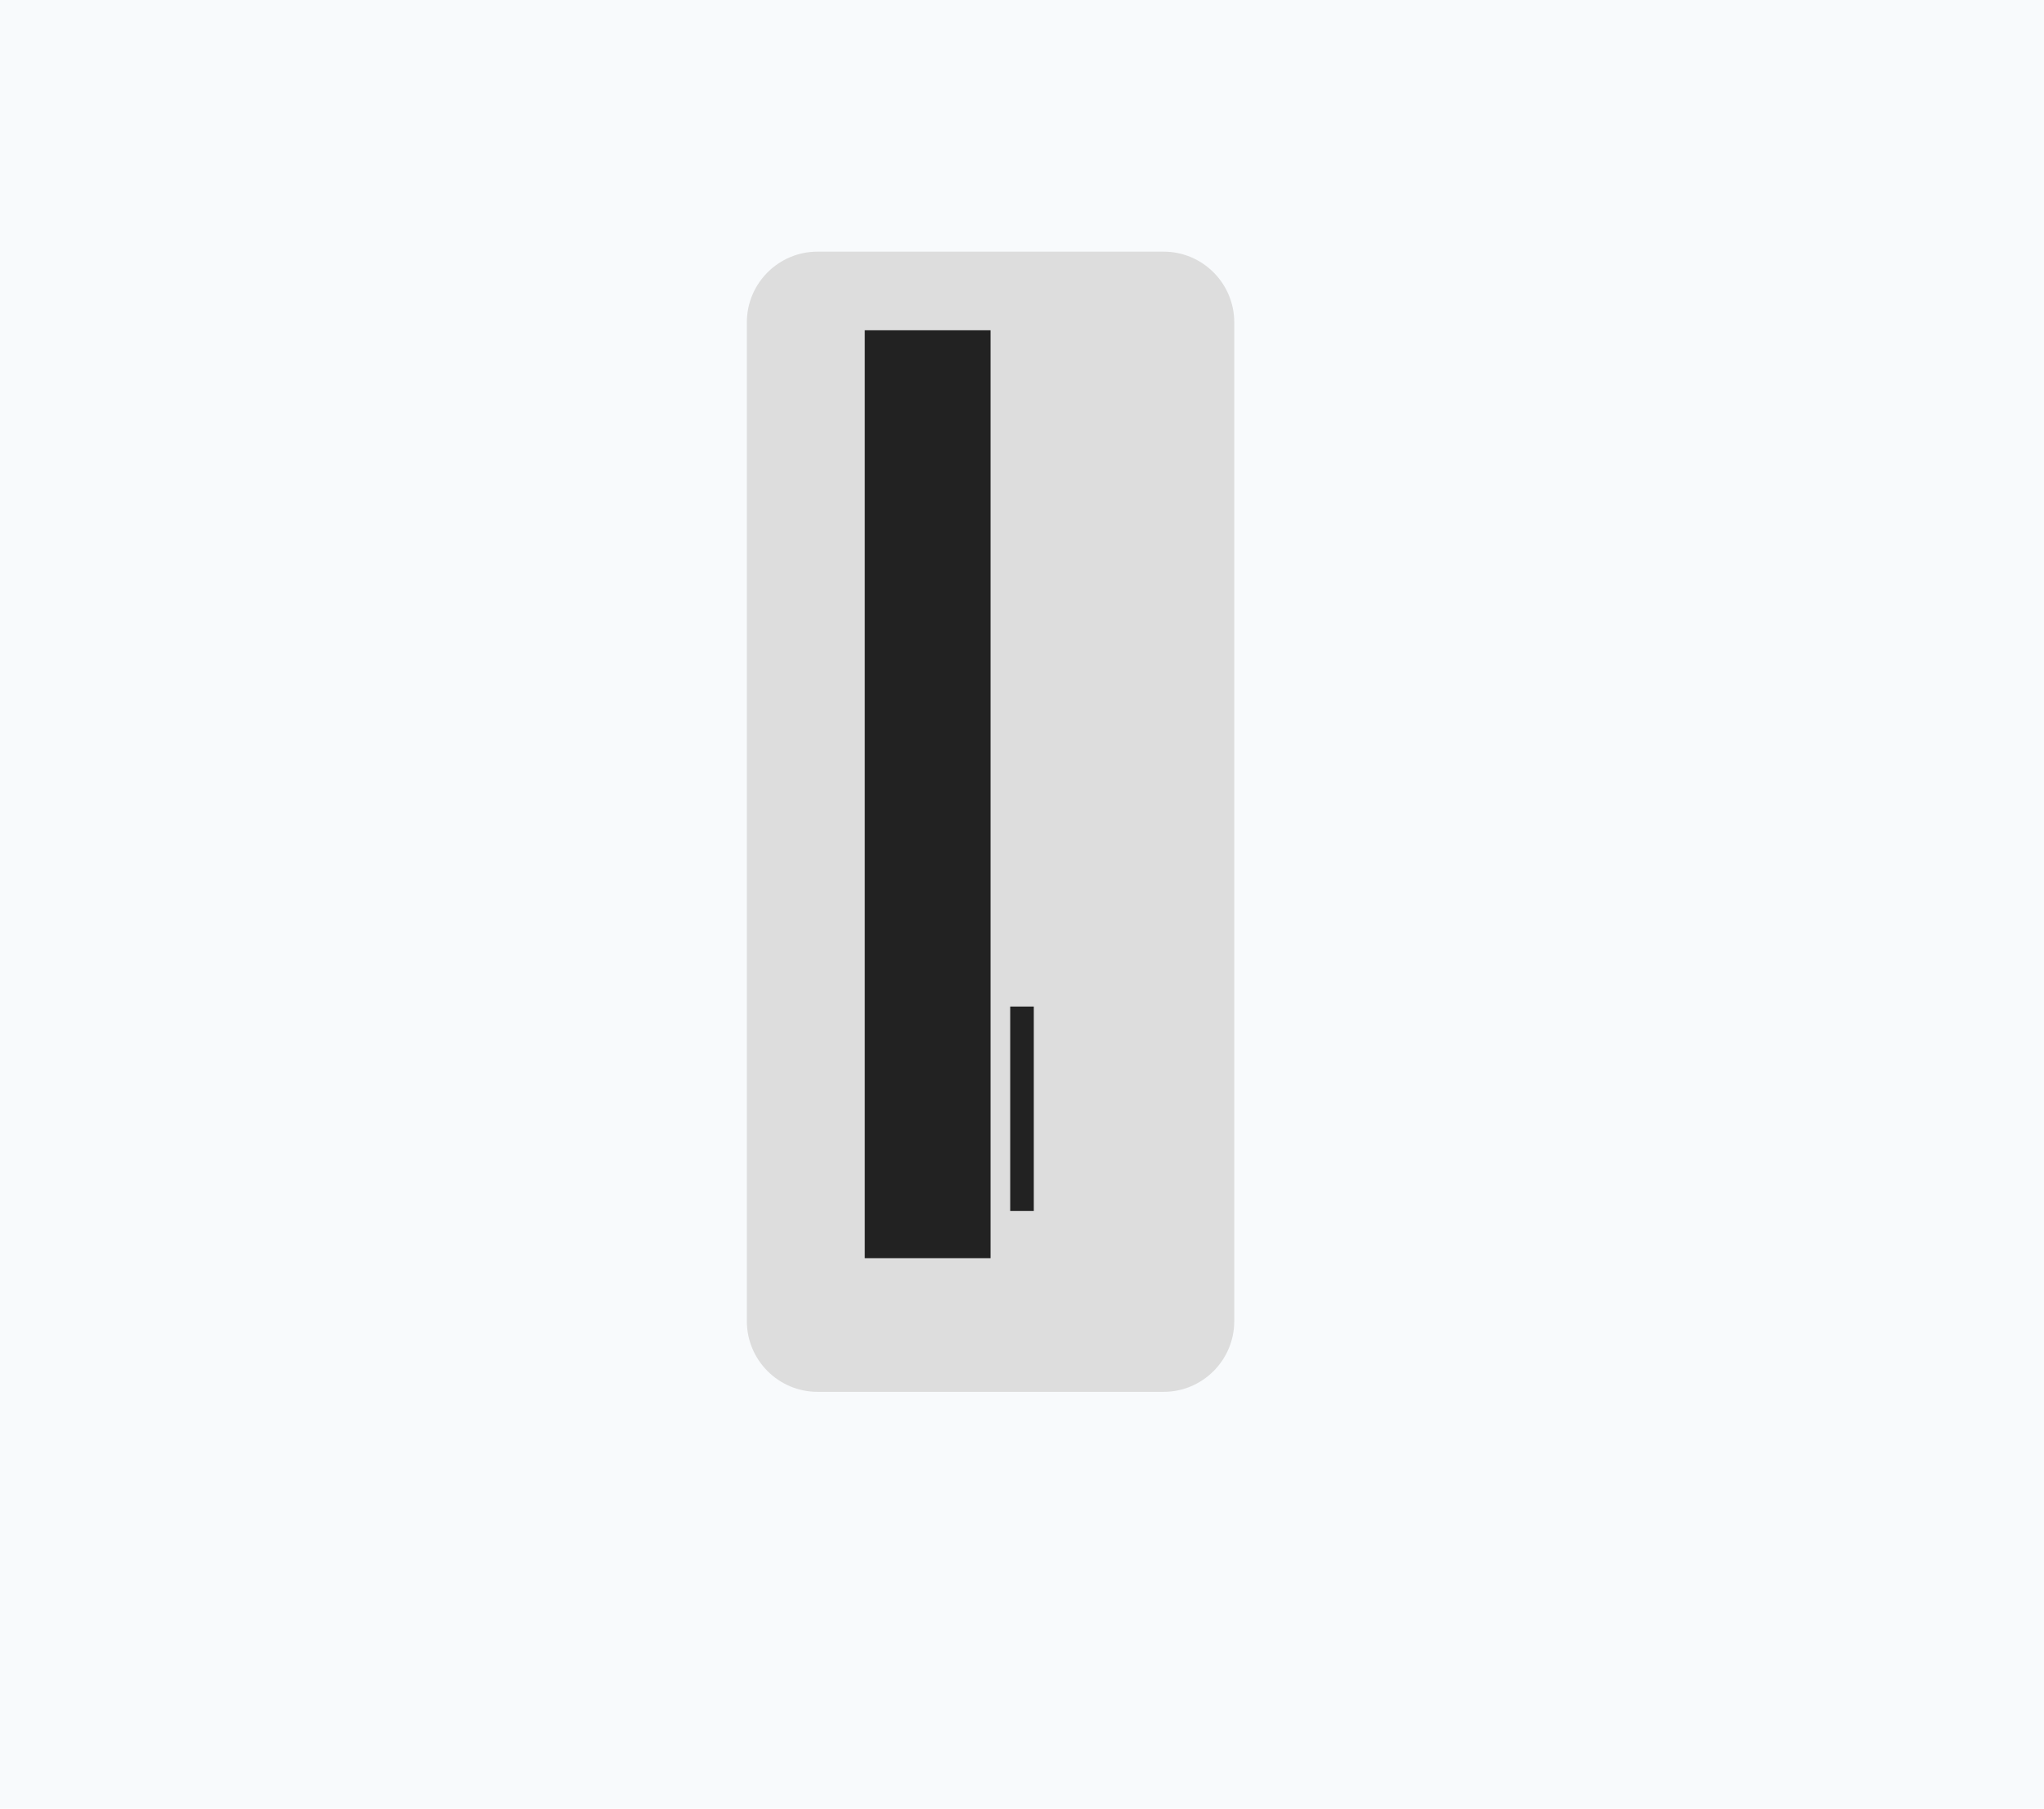
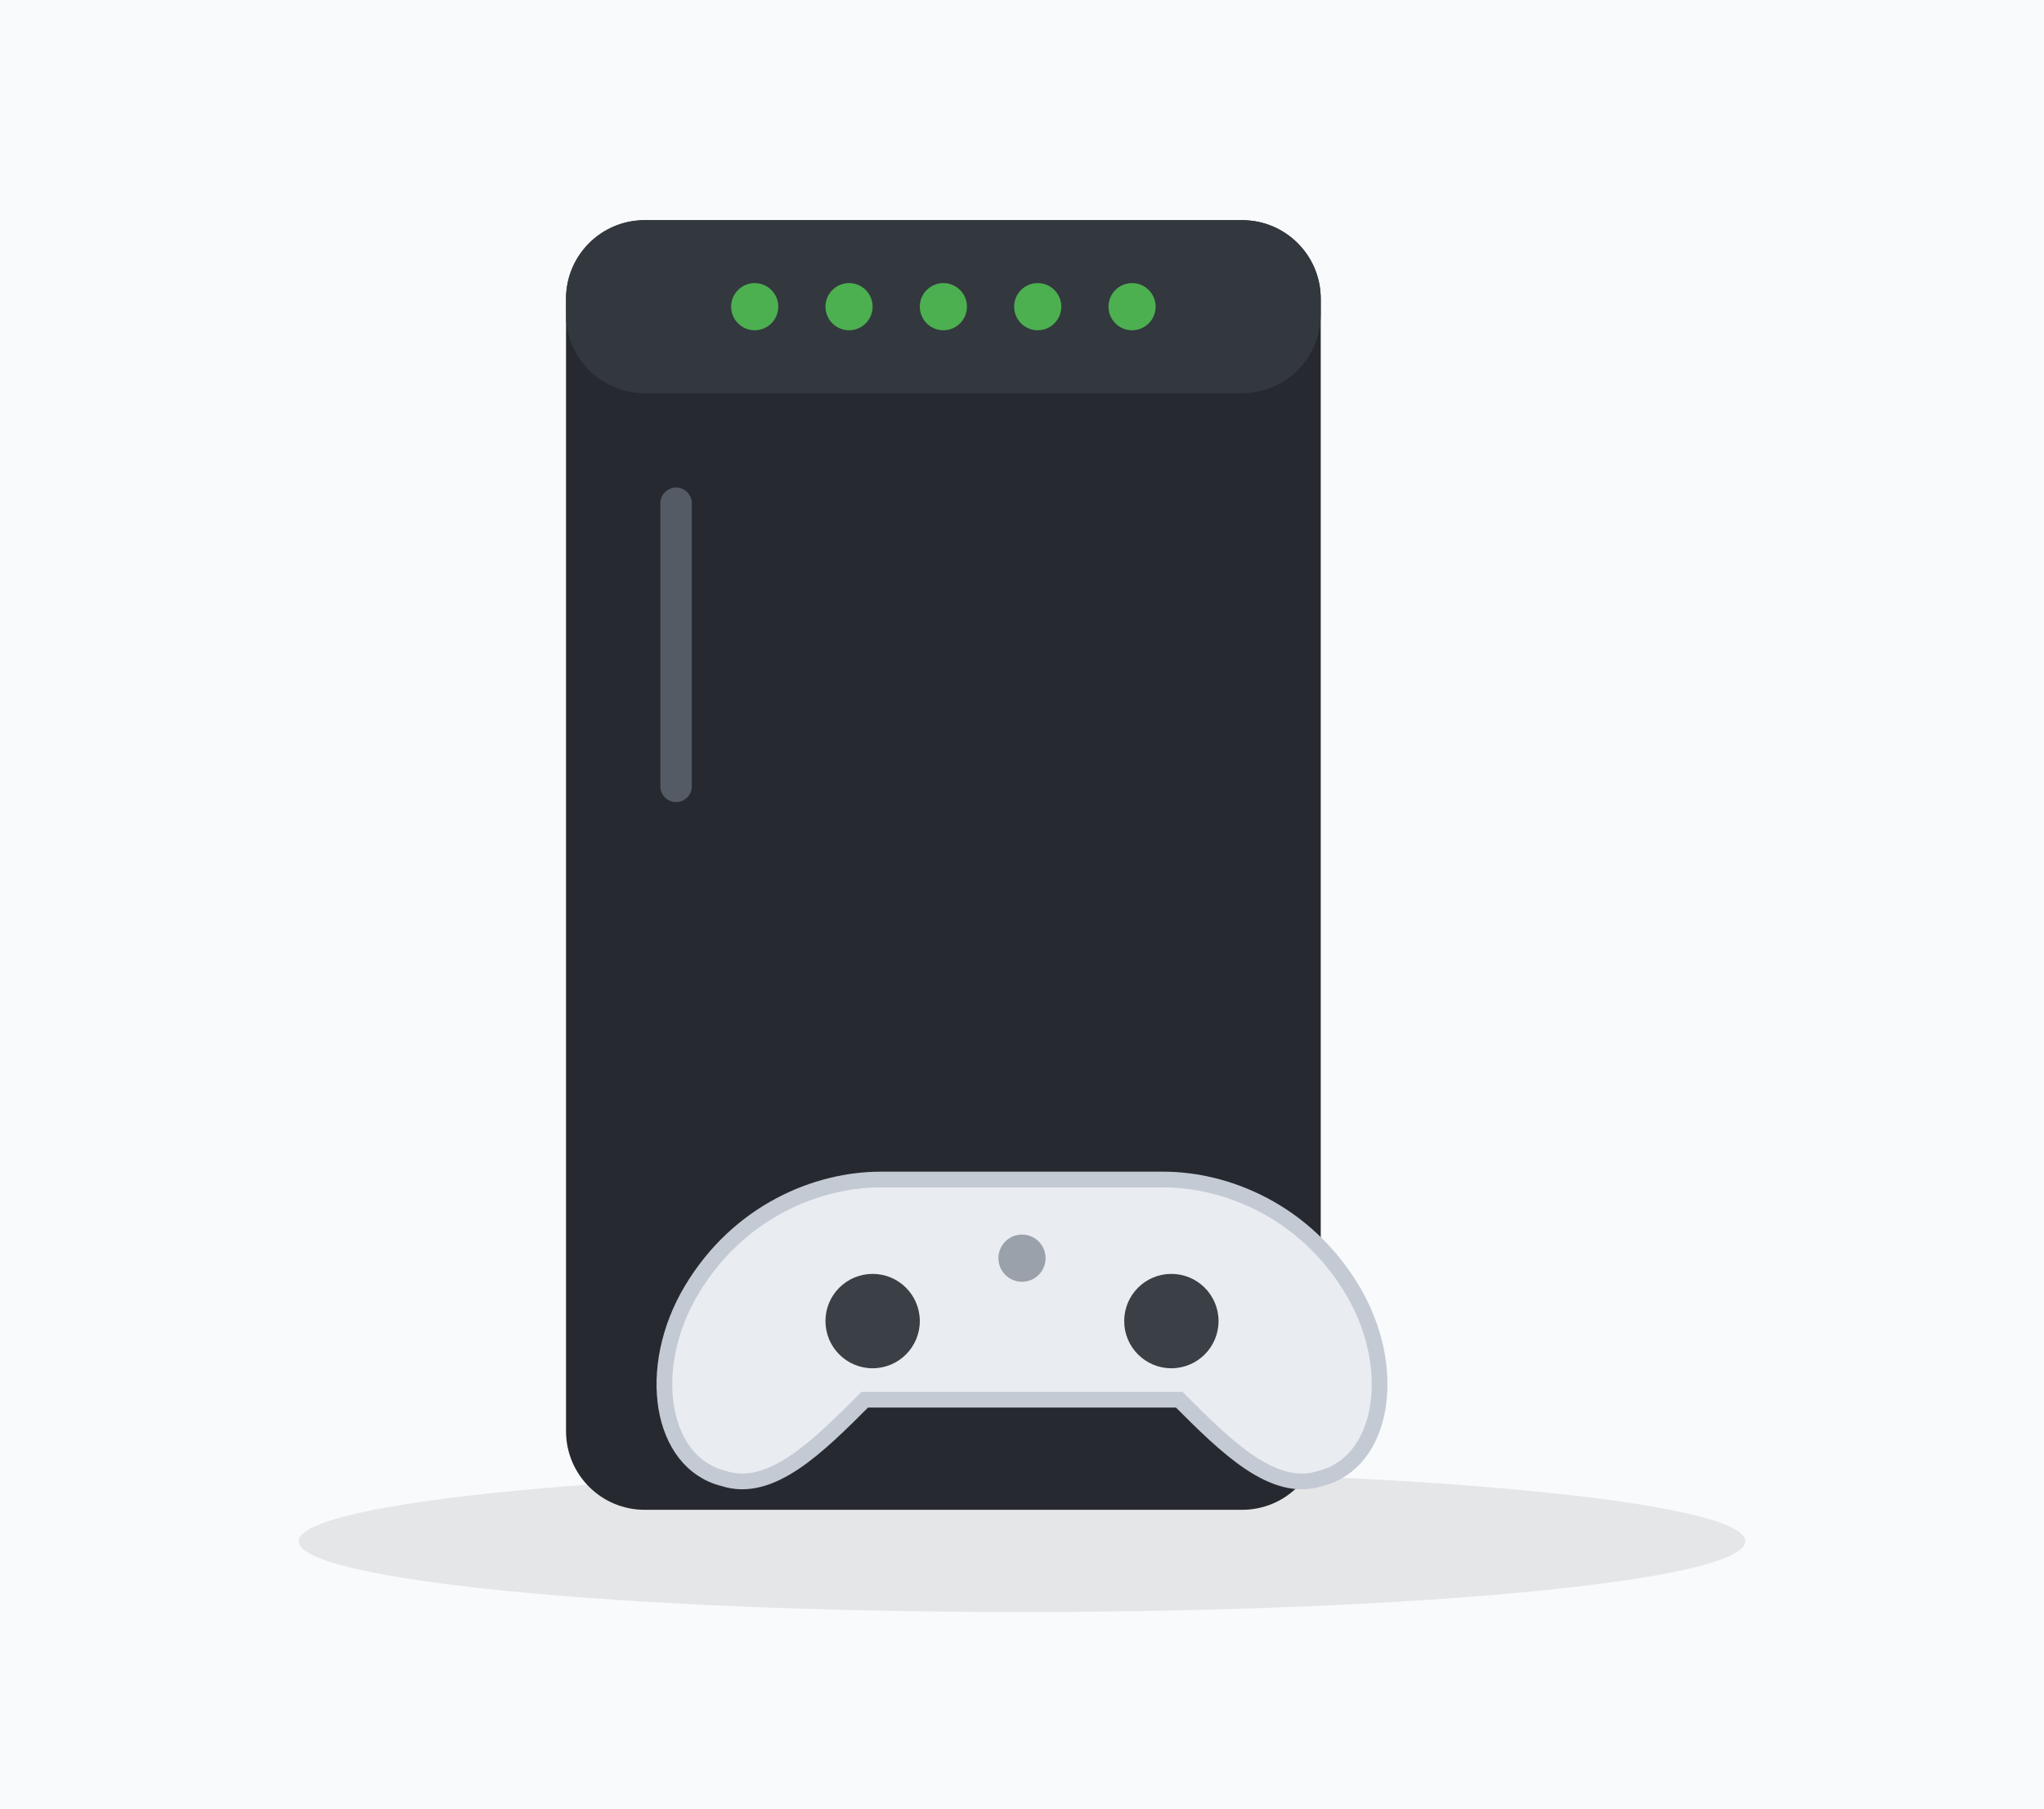
<svg xmlns="http://www.w3.org/2000/svg" viewBox="0 0 260 230">
  <rect width="260" height="230" fill="#f8fafc" />
-   <rect x="95" y="32" width="62" height="145" rx="9" fill="#ddd" />
-   <path d="M118 42v118" stroke="#222" stroke-width="16" />
-   <path d="M130 128v26" stroke="#222" stroke-width="3" />
+   <ellipse cx="130" cy="196" rx="92" ry="9" fill="#000" opacity=".08" />
+   <rect x="72" y="28" width="96" height="164" rx="10" fill="#26292f" />
+   <rect x="72" y="28" width="96" height="22" rx="10" fill="#33373e" />
+   <g fill="#4caf50">
+     <circle cx="96" cy="39" r="3" />
+     <circle cx="108" cy="39" r="3" />
+     <circle cx="120" cy="39" r="3" />
+     <circle cx="132" cy="39" r="3" />
+     <circle cx="144" cy="39" r="3" />
+   </g>
+   <rect x="84" y="62" width="4" height="40" rx="2" fill="#555b64" />
+   <circle cx="154" cy="176" r="4" fill="#9aa1ab" />
+   <path d="M112 150c-8 0-18 4-24 14-6 10-4 22 4 24 6 2 12-4 18-10h40c6 6 12 12 18 10 8-2 10-14 4-24-6-10-16-14-24-14z" fill="#e9ecf1" stroke="#c4cad3" stroke-width="2" />
+   <circle cx="111" cy="168" r="6" fill="#3b3f46" />
+   <circle cx="149" cy="168" r="6" fill="#3b3f46" />
+   <circle cx="130" cy="160" r="3" fill="#9aa1ab" />
</svg>
